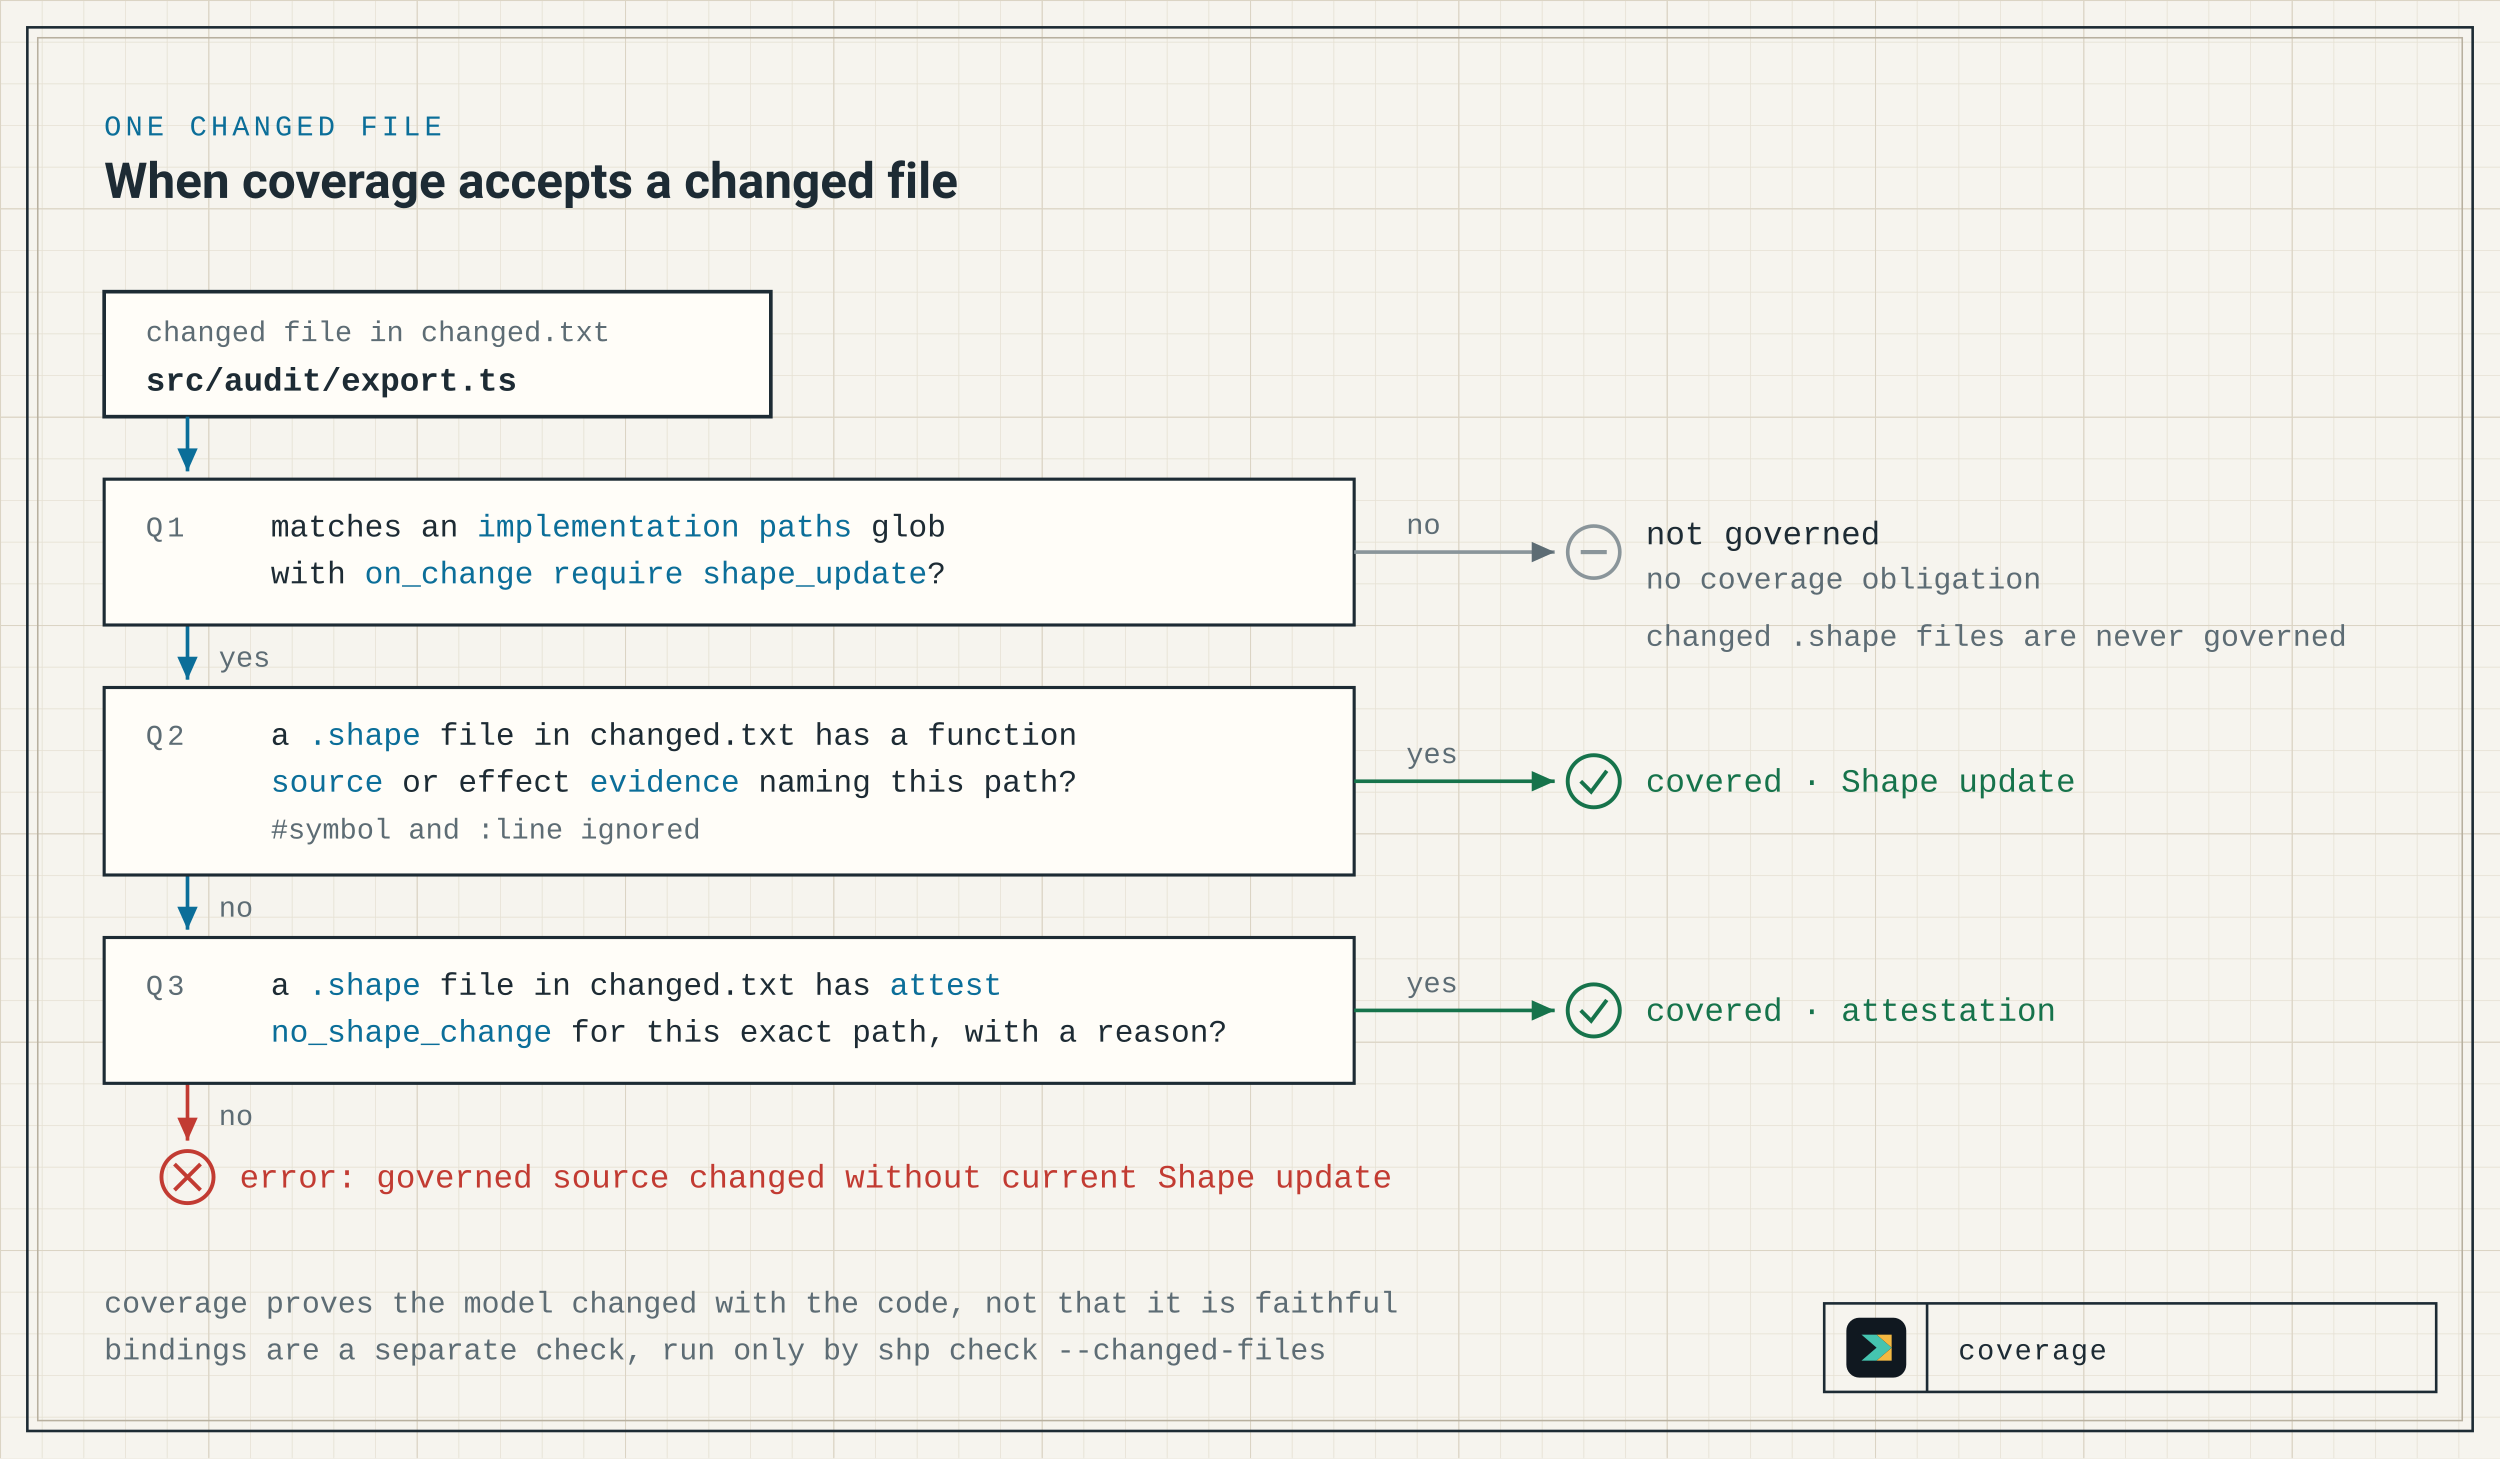
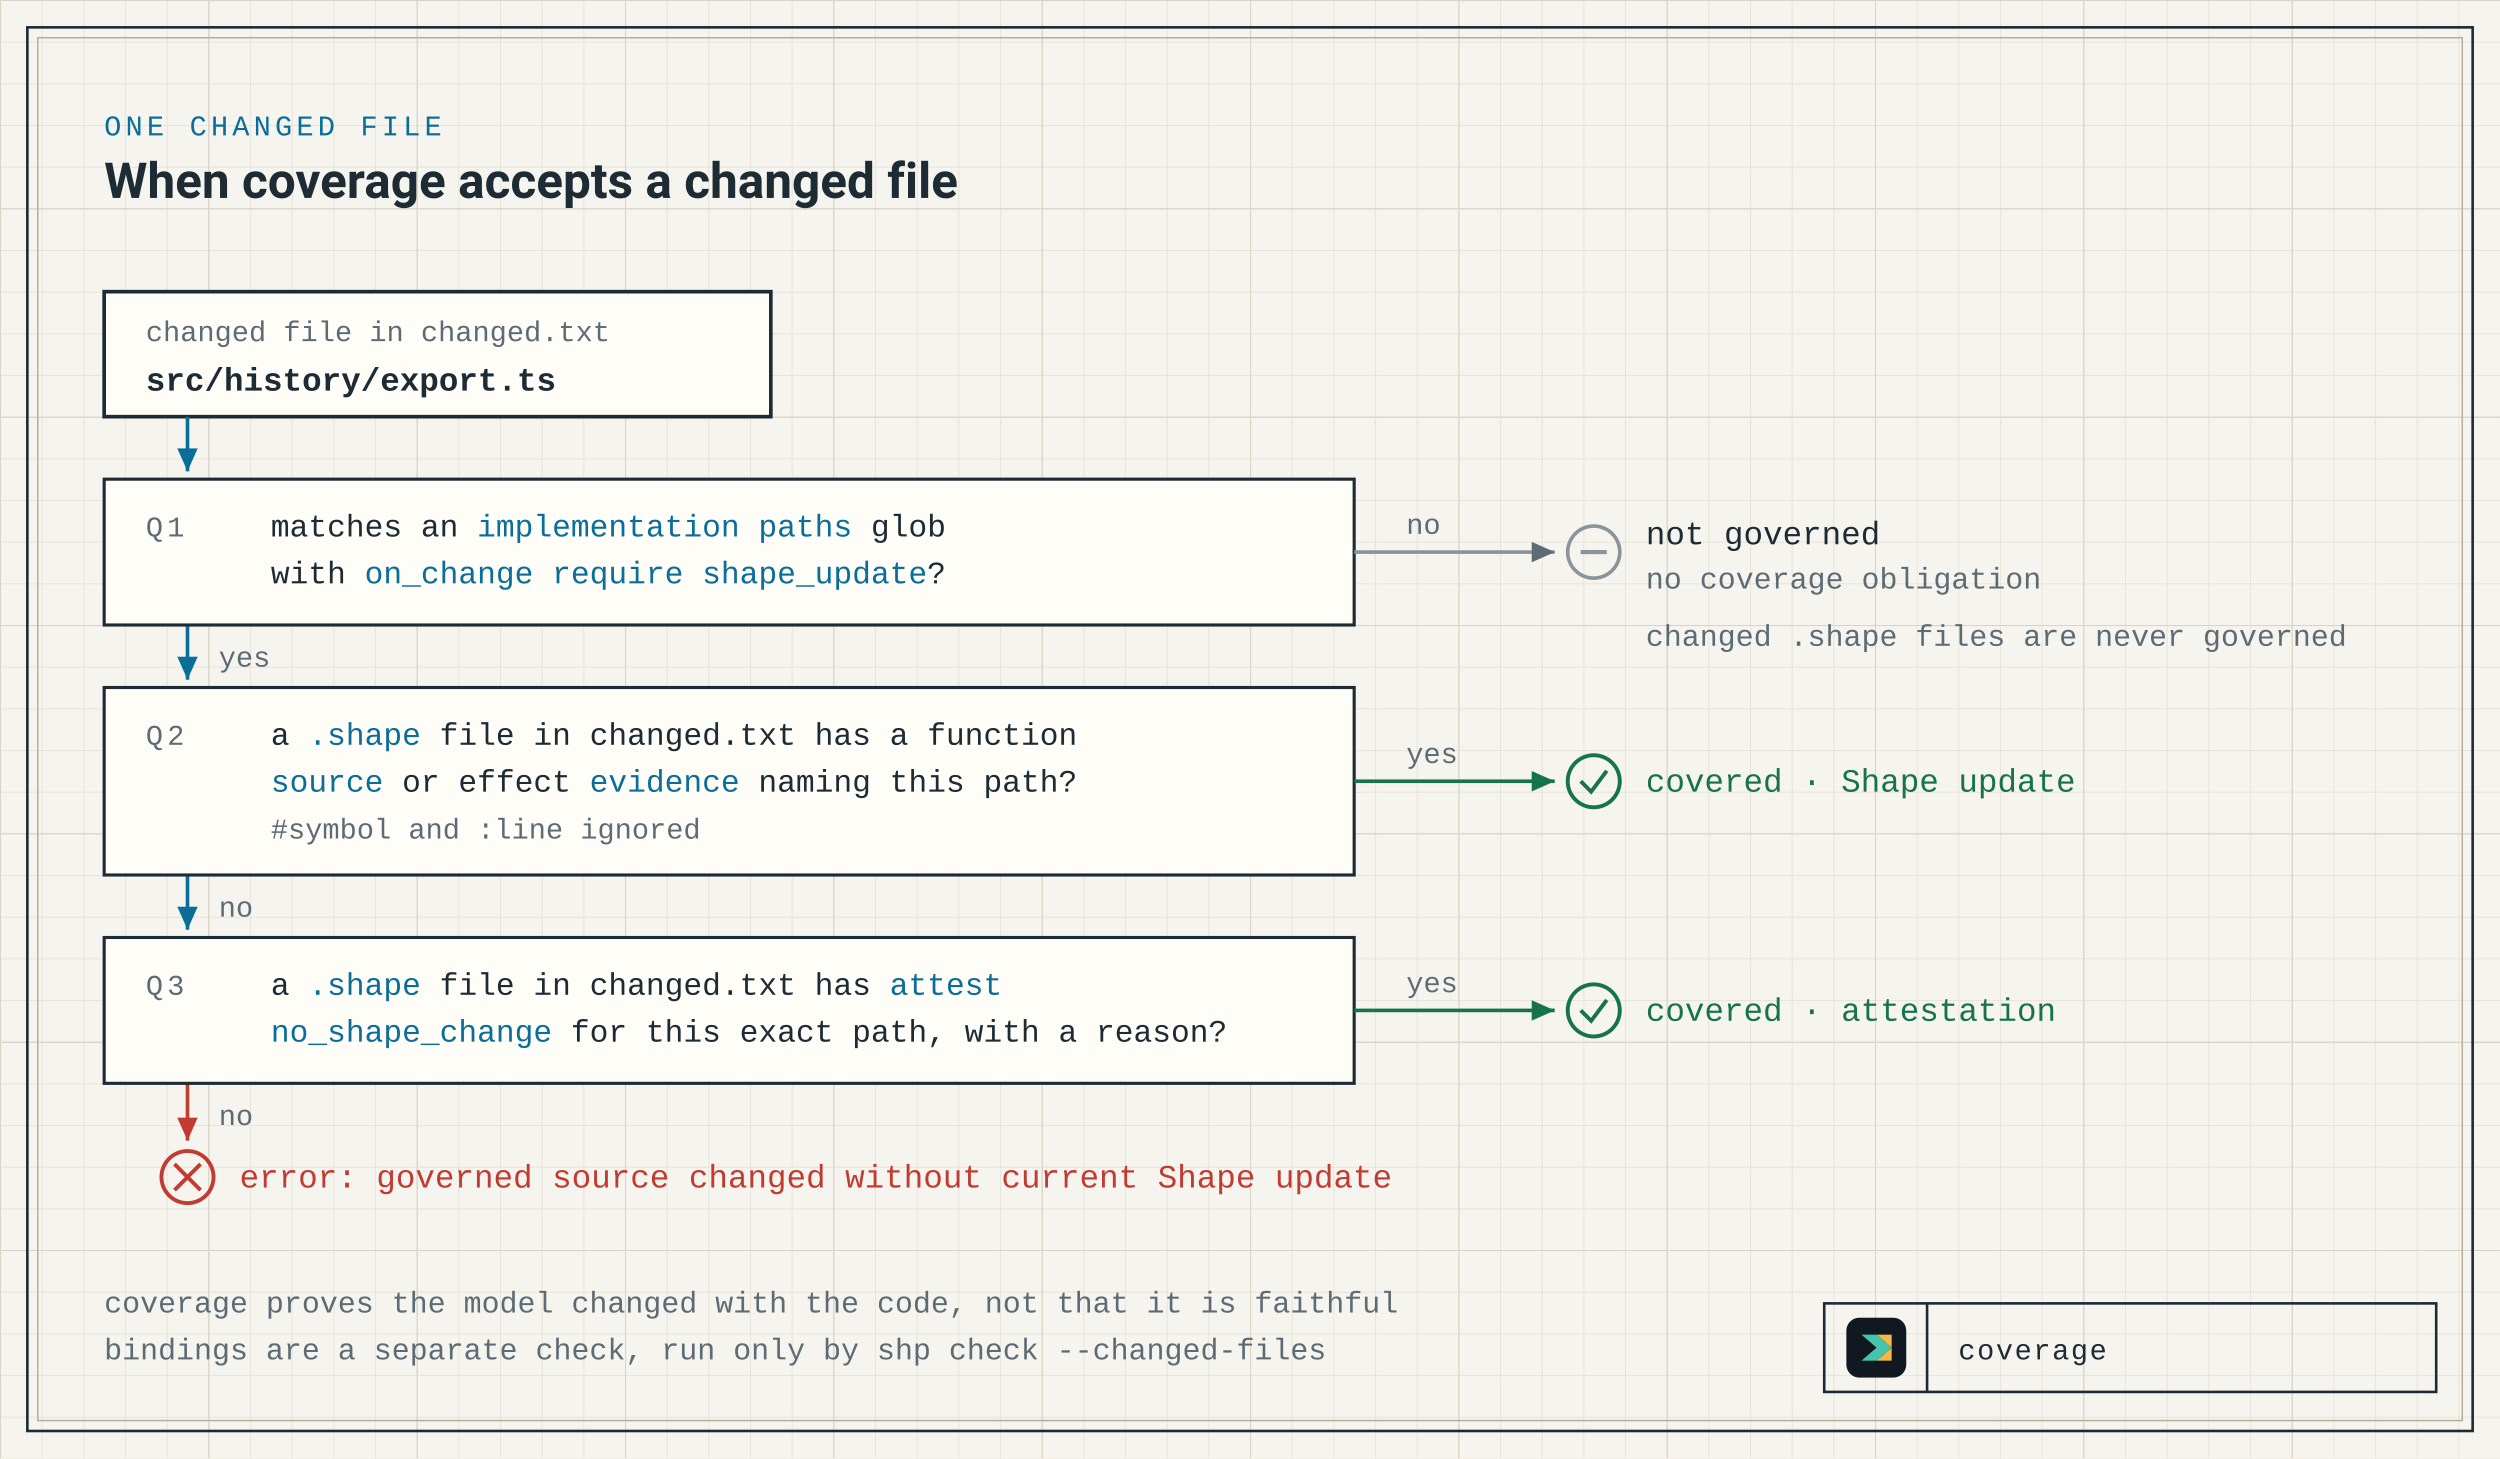
<svg xmlns="http://www.w3.org/2000/svg" viewBox="0 0 960 560" role="img" aria-labelledby="t d">
  <style>
    .paper{fill:#f6f4ee}.grid{stroke:#e6e1d4}.gridM{stroke:#dbd4c4}
    .ink{fill:#1d2b34}.inkS{stroke:#1d2b34}.mute{fill:#5d6c74}.muteS{stroke:#8a959a}
    .rule{stroke:#b8b09f}.card{fill:#fffdf8;stroke:#1d2b34}.band{fill:#0b6e99;fill-opacity:.1}
    .blue{fill:#0b6e99}.blueS{stroke:#0b6e99}.pass{fill:#16734b}.passS{stroke:#16734b}
    .warn{fill:#8f5a0c}.warnS{stroke:#b7791f}.fail{fill:#c23b32}.failS{stroke:#c23b32}.hatch{stroke:#c9c1ae}
    .markBg{fill:#101820}.markA{fill:#45c4b0}.markB{fill:#f4b942}
    .mono{font-family:ui-monospace,"SF Mono",SFMono-Regular,Menlo,Consolas,"Liberation Mono",monospace}
    .sans{font-family:ui-sans-serif,system-ui,-apple-system,"Segoe UI",Roboto,"Helvetica Neue",Arial,sans-serif}
    @media (prefers-color-scheme:dark){
      .paper{fill:#0c1a23}.grid{stroke:#13252f}.gridM{stroke:#1a303c}
      .ink{fill:#dbe7ec}.inkS{stroke:#dbe7ec}.mute{fill:#8fa4ae}.muteS{stroke:#6f8792}
      .rule{stroke:#35505e}.card{fill:#10222d;stroke:#dbe7ec}.band{fill:#5bb8e6;fill-opacity:.12}
      .blue{fill:#5bb8e6}.blueS{stroke:#5bb8e6}.pass{fill:#46c28b}.passS{stroke:#46c28b}
      .warn{fill:#e0a33a}.warnS{stroke:#e0a33a}.fail{fill:#ec6a5f}.failS{stroke:#ec6a5f}.hatch{stroke:#233946}
      .markBg{fill:#dbe7ec}
    }
  </style>
  <defs>
    <pattern id="g" width="16" height="16" patternUnits="userSpaceOnUse">
      <path d="M16 0H0V16" fill="none" class="grid" stroke-width=".6" />
    </pattern>
    <pattern id="gM" width="80" height="80" patternUnits="userSpaceOnUse">
      <path d="M80 0H0V80" fill="none" class="gridM" stroke-width=".8" />
    </pattern>
    <pattern id="h" width="7" height="7" patternUnits="userSpaceOnUse" patternTransform="rotate(45)">
      <path d="M0 0V7" class="hatch" stroke-width="1.1" />
    </pattern>
    <marker id="aB" viewBox="0 0 10 10" refX="9" refY="5" markerWidth="7" markerHeight="7" orient="auto-start-reverse">
      <path d="M0 1L9 5L0 9z" class="blue" />
    </marker>
    <marker id="aF" viewBox="0 0 10 10" refX="9" refY="5" markerWidth="7" markerHeight="7" orient="auto-start-reverse">
      <path d="M0 1L9 5L0 9z" class="fail" />
    </marker>
    <marker id="dot" viewBox="0 0 10 10" refX="5" refY="5" markerWidth="6" markerHeight="6">
      <circle cx="5" cy="5" r="4" class="ink" />
    </marker>
    <marker id="aP" viewBox="0 0 10 10" refX="9" refY="5" markerWidth="7" markerHeight="7" orient="auto-start-reverse">
      <path d="M0 1L9 5L0 9z" class="pass" />
    </marker>
    <marker id="aM" viewBox="0 0 10 10" refX="9" refY="5" markerWidth="7" markerHeight="7" orient="auto-start-reverse">
      <path d="M0 1L9 5L0 9z" class="mute" />
    </marker>
  </defs>
  <rect width="960" height="560" class="paper" />
  <rect width="960" height="560" fill="url(#g)" />
  <rect width="960" height="560" fill="url(#gM)" />
  <rect x="10.5" y="10.5" width="939" height="539" fill="none" class="inkS" stroke-width="1" />
  <rect x="14.5" y="14.5" width="931" height="531" fill="none" class="rule" stroke-width=".6" />
  <text x="40" y="52" class="mono blue" font-size="11" letter-spacing="1.6">ONE CHANGED FILE</text>
  <text x="40" y="76" class="sans ink" font-size="19" font-weight="650">When coverage accepts a changed file</text>
  <rect x="40" y="112" width="256" height="48" class="card" stroke-width="1.4" />
  <text x="56" y="131" class="mono mute" font-size="11">changed file in changed.txt</text>
-   <text x="56" y="150" class="mono ink" font-size="12.5" font-weight="700">src/audit/export.ts</text>
+   <text x="56" y="150" class="mono ink" font-size="12.5" font-weight="700">src/history/export.ts</text>
  <g class="blueS" stroke-width="1.4" fill="none" marker-end="url(#aB)">
    <path d="M72 160V181" />
    <path d="M72 240V261" />
    <path d="M72 336V357" />
  </g>
  <path d="M72 416V438" fill="none" class="failS" stroke-width="1.4" marker-end="url(#aF)" />
  <g class="mono mute" font-size="11">
    <text x="84" y="256">yes</text>
    <text x="84" y="352">no</text>
    <text x="84" y="432">no</text>
  </g>
  <g class="mono ink" font-size="12">
    <rect x="40" y="184" width="480" height="56" class="card" stroke-width="1.2" />
    <text x="56" y="206" class="mute" font-size="11" letter-spacing="1.6">Q1</text>
    <text x="104" y="206">matches an <tspan class="blue">implementation</tspan>
      <tspan class="blue">paths</tspan> glob</text>
    <text x="104" y="224">with <tspan class="blue">on_change require shape_update</tspan>?</text>
    <rect x="40" y="264" width="480" height="72" class="card" stroke-width="1.2" />
    <text x="56" y="286" class="mute" font-size="11" letter-spacing="1.6">Q2</text>
    <text x="104" y="286">a <tspan class="blue">.shape</tspan> file in changed.txt has a function</text>
    <text x="104" y="304">
      <tspan class="blue">source</tspan> or effect <tspan class="blue">evidence</tspan> naming this path?</text>
    <text x="104" y="322" class="mute" font-size="11">#symbol and :line ignored</text>
    <rect x="40" y="360" width="480" height="56" class="card" stroke-width="1.2" />
    <text x="56" y="382" class="mute" font-size="11" letter-spacing="1.6">Q3</text>
    <text x="104" y="382">a <tspan class="blue">.shape</tspan> file in changed.txt has <tspan class="blue">attest</tspan>
    </text>
    <text x="104" y="400">
      <tspan class="blue">no_shape_change</tspan> for this exact path, with a reason?</text>
  </g>
  <path d="M520 212H597" fill="none" class="muteS" stroke-width="1.4" marker-end="url(#aM)" />
  <g class="passS" stroke-width="1.4" fill="none" marker-end="url(#aP)">
    <path d="M520 300H597" />
    <path d="M520 388H597" />
  </g>
  <g class="mono mute" font-size="11">
    <text x="540" y="205">no</text>
    <text x="540" y="293">yes</text>
    <text x="540" y="381">yes</text>
  </g>
  <circle cx="612" cy="212" r="10" fill="none" class="muteS" stroke-width="1.4" />
  <path d="M607 212h10" class="muteS" stroke-width="1.6" />
  <text x="632" y="209" class="mono ink" font-size="12.5">not governed</text>
  <text x="632" y="226" class="mono mute" font-size="11.5">no coverage obligation</text>
  <text x="632" y="248" class="mono mute" font-size="11.5">changed .shape files are never governed</text>
  <g fill="none" class="passS" stroke-width="1.5">
    <circle cx="612" cy="300" r="10" />
    <path d="M607 300l4 4 6-8" />
    <circle cx="612" cy="388" r="10" />
    <path d="M607 388l4 4 6-8" />
  </g>
  <g class="mono pass" font-size="12.5">
    <text x="632" y="304">covered · Shape update</text>
    <text x="632" y="392">covered · attestation</text>
  </g>
  <circle cx="72" cy="452" r="10" fill="none" class="failS" stroke-width="1.5" />
  <path d="M67 447l10 10M77 447l-10 10" class="failS" stroke-width="1.5" />
  <text x="92" y="456" class="mono fail" font-size="12.5">error: governed source changed without current Shape update</text>
  <g class="mono mute" font-size="11.5">
    <text x="40" y="504">coverage proves the model changed with the code, not that it is faithful</text>
    <text x="40" y="522">bindings are a separate check, run only by shp check --changed-files</text>
  </g>
  <g transform="translate(700 500)">
    <rect x=".5" y=".5" width="235" height="34" fill="none" class="inkS" stroke-width="1" />
    <path d="M40 .5V34.5" class="inkS" stroke-width="1" />
    <rect x="9" y="6" width="23" height="23" rx="5" class="markBg" />
    <path d="M14.8 12.5h5.8l5.8 5-5.8 5h-5.8l5.8-5z" class="markA" />
    <path d="M20.6 12.5h5.8v10h-5.8l5.8-5z" class="markB" />
    <text x="52" y="22" class="mono ink" font-size="11" letter-spacing=".6">coverage</text>
  </g>
</svg>
